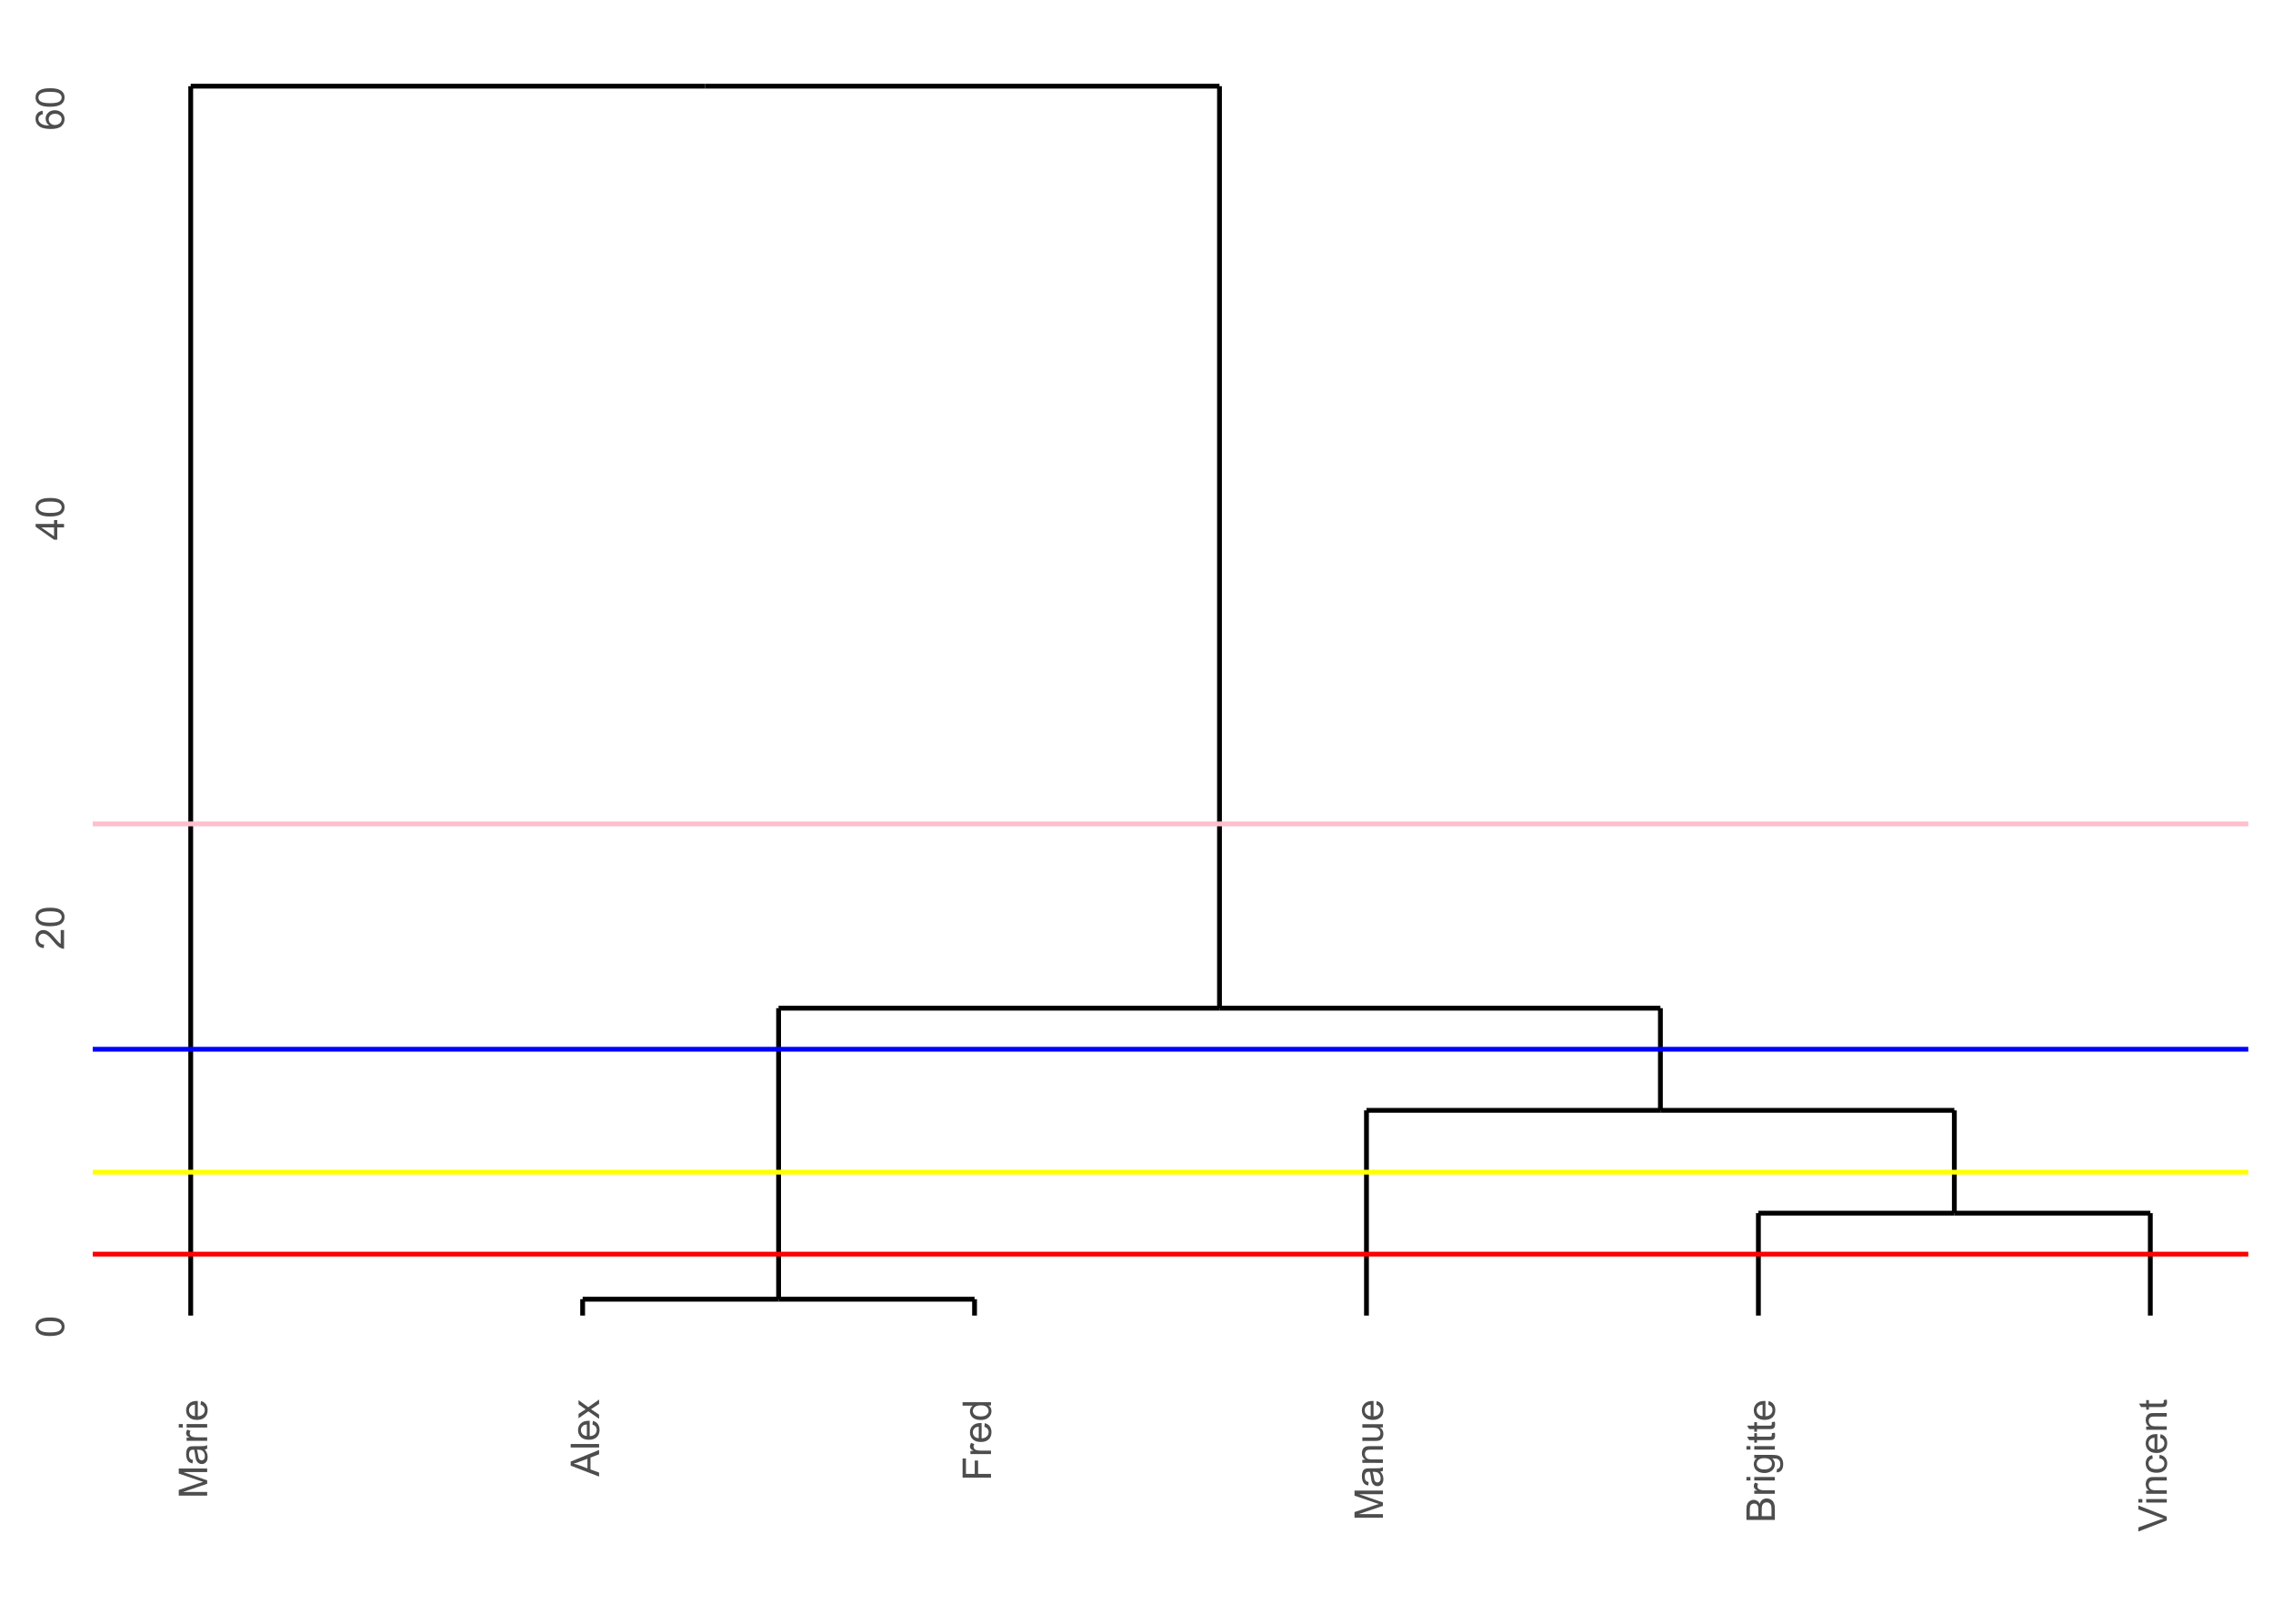
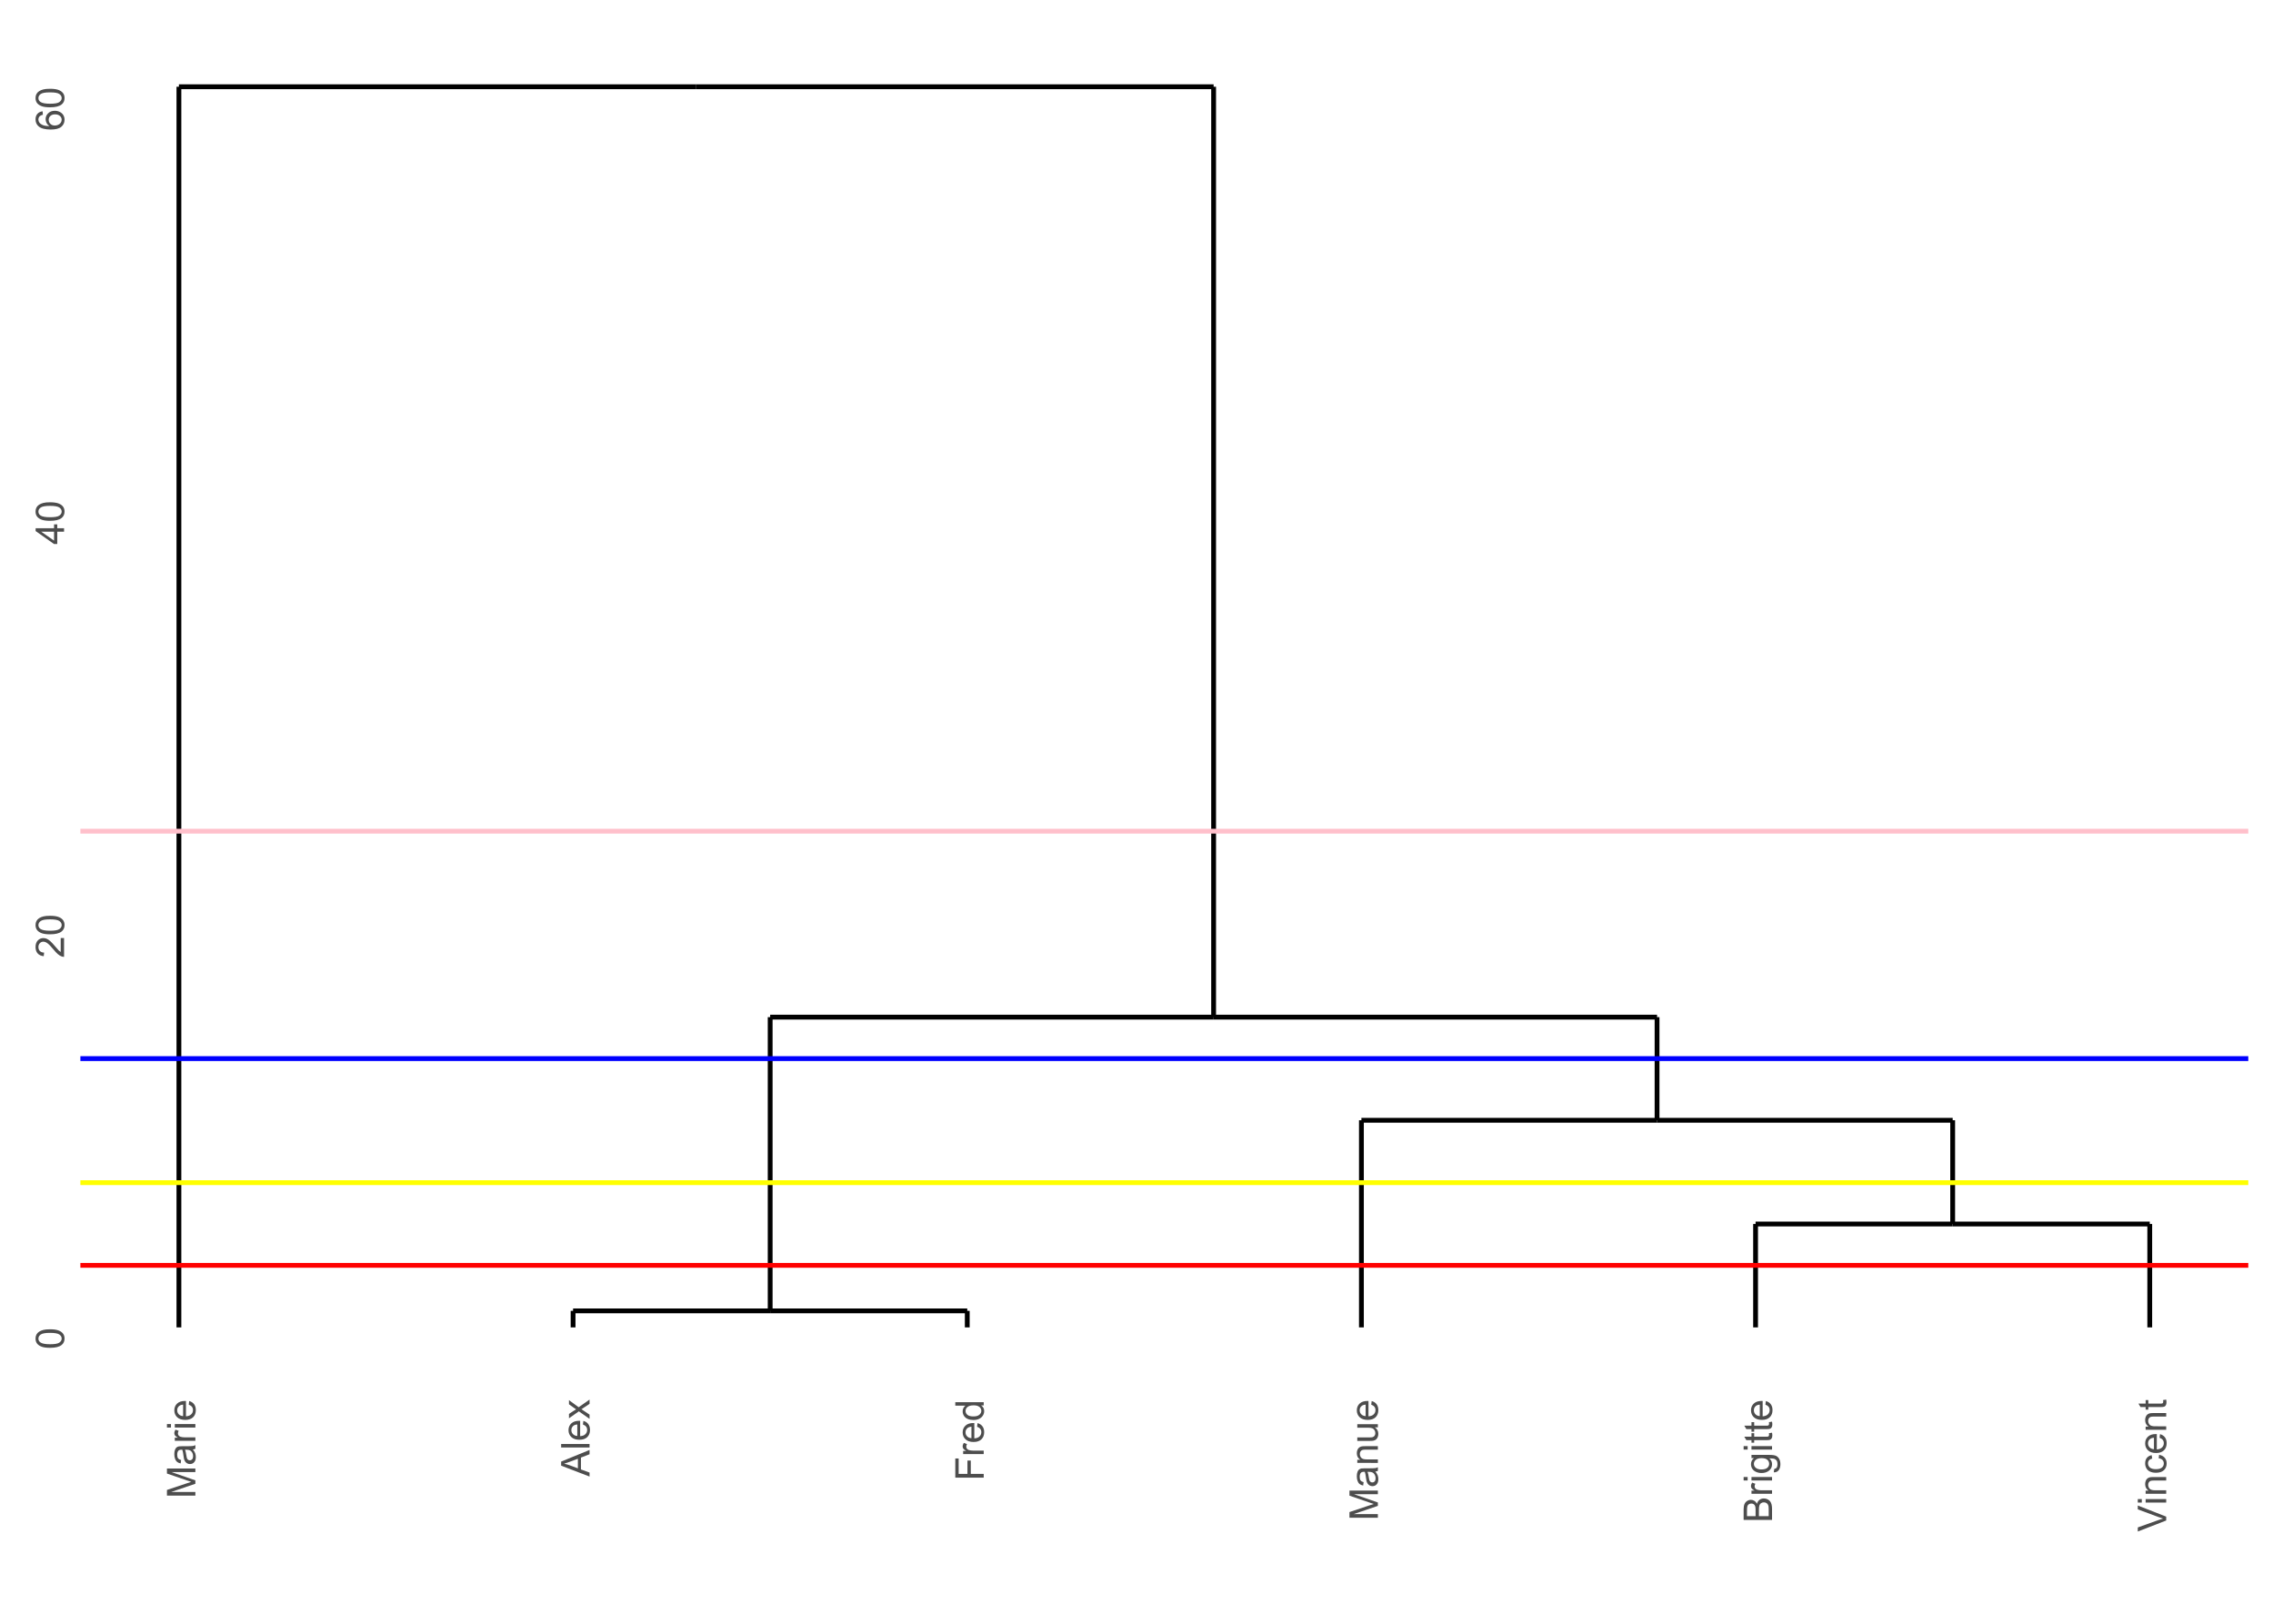
<svg xmlns="http://www.w3.org/2000/svg" xmlns:xlink="http://www.w3.org/1999/xlink" width="504" height="360" viewBox="0 0 504 360">
  <defs>
    <g>
      <g id="glyph-0-0">
        <path d="M -3.105 -0.367 C -3.852 -0.367 -4.449 -0.441 -4.906 -0.594 C -5.359 -0.75 -5.711 -0.977 -5.957 -1.277 C -6.203 -1.582 -6.324 -1.961 -6.324 -2.418 C -6.324 -2.758 -6.258 -3.055 -6.121 -3.309 C -5.984 -3.562 -5.789 -3.773 -5.531 -3.941 C -5.277 -4.105 -4.965 -4.238 -4.594 -4.332 C -4.227 -4.426 -3.73 -4.473 -3.105 -4.473 C -2.367 -4.473 -1.77 -4.398 -1.316 -4.246 C -0.863 -4.094 -0.512 -3.867 -0.266 -3.562 C -0.016 -3.262 0.109 -2.879 0.109 -2.418 C 0.109 -1.812 -0.109 -1.336 -0.547 -0.988 C -1.07 -0.574 -1.922 -0.367 -3.105 -0.367 M -3.105 -1.16 C -2.074 -1.16 -1.383 -1.281 -1.043 -1.523 C -0.699 -1.766 -0.527 -2.062 -0.527 -2.418 C -0.527 -2.773 -0.699 -3.074 -1.043 -3.316 C -1.387 -3.559 -2.074 -3.68 -3.105 -3.68 C -4.145 -3.68 -4.832 -3.559 -5.172 -3.316 C -5.516 -3.074 -5.684 -2.773 -5.684 -2.41 C -5.684 -2.055 -5.535 -1.773 -5.234 -1.559 C -4.852 -1.293 -4.141 -1.16 -3.105 -1.16 Z M -3.105 -1.16 " />
      </g>
      <g id="glyph-0-1">
        <path d="M -0.742 -4.43 L 0 -4.43 L 0 -0.266 C -0.188 -0.262 -0.367 -0.289 -0.539 -0.355 C -0.82 -0.461 -1.102 -0.633 -1.375 -0.867 C -1.648 -1.098 -1.969 -1.438 -2.328 -1.879 C -2.891 -2.562 -3.336 -3.023 -3.664 -3.266 C -3.992 -3.508 -4.301 -3.625 -4.594 -3.625 C -4.898 -3.625 -5.16 -3.516 -5.367 -3.297 C -5.578 -3.078 -5.684 -2.793 -5.684 -2.441 C -5.684 -2.066 -5.574 -1.77 -5.352 -1.547 C -5.125 -1.324 -4.816 -1.211 -4.422 -1.207 L -4.504 -0.414 C -5.098 -0.469 -5.547 -0.672 -5.859 -1.027 C -6.168 -1.383 -6.324 -1.859 -6.324 -2.457 C -6.324 -3.062 -6.156 -3.539 -5.824 -3.895 C -5.488 -4.246 -5.07 -4.422 -4.578 -4.422 C -4.324 -4.422 -4.078 -4.371 -3.832 -4.266 C -3.59 -4.164 -3.332 -3.992 -3.062 -3.754 C -2.793 -3.516 -2.426 -3.117 -1.953 -2.562 C -1.566 -2.098 -1.301 -1.801 -1.164 -1.668 C -1.023 -1.535 -0.883 -1.426 -0.742 -1.34 Z M -0.742 -4.43 " />
      </g>
      <g id="glyph-0-2">
        <path d="M 0 -2.844 L -1.508 -2.844 L -1.508 -0.113 L -2.219 -0.113 L -6.301 -2.988 L -6.301 -3.617 L -2.219 -3.617 L -2.219 -4.469 L -1.508 -4.469 L -1.508 -3.617 L 0 -3.617 L 0 -2.844 M -2.219 -2.844 L -5.059 -2.844 L -2.219 -0.871 Z M -2.219 -2.844 " />
      </g>
      <g id="glyph-0-3">
        <path d="M -4.758 -4.379 L -4.695 -3.609 C -5 -3.539 -5.219 -3.441 -5.359 -3.316 C -5.578 -3.109 -5.688 -2.852 -5.688 -2.543 C -5.688 -2.297 -5.621 -2.082 -5.484 -1.895 C -5.305 -1.652 -5.047 -1.461 -4.703 -1.32 C -4.363 -1.18 -3.879 -1.105 -3.25 -1.102 C -3.531 -1.285 -3.742 -1.516 -3.879 -1.785 C -4.016 -2.051 -4.086 -2.336 -4.086 -2.629 C -4.086 -3.145 -3.898 -3.586 -3.516 -3.945 C -3.137 -4.309 -2.648 -4.492 -2.047 -4.492 C -1.648 -4.492 -1.281 -4.406 -0.941 -4.234 C -0.605 -4.062 -0.344 -3.828 -0.164 -3.531 C 0.016 -3.234 0.109 -2.895 0.109 -2.52 C 0.109 -1.875 -0.129 -1.348 -0.605 -0.941 C -1.078 -0.535 -1.859 -0.332 -2.949 -0.332 C -4.164 -0.332 -5.051 -0.555 -5.602 -1.004 C -6.086 -1.398 -6.324 -1.926 -6.324 -2.59 C -6.324 -3.086 -6.188 -3.492 -5.91 -3.809 C -5.629 -4.125 -5.246 -4.316 -4.758 -4.379 M -2.039 -1.219 C -1.773 -1.219 -1.52 -1.277 -1.277 -1.391 C -1.031 -1.504 -0.848 -1.66 -0.719 -1.863 C -0.594 -2.066 -0.527 -2.281 -0.527 -2.504 C -0.527 -2.832 -0.66 -3.113 -0.922 -3.348 C -1.188 -3.582 -1.547 -3.699 -2 -3.699 C -2.434 -3.699 -2.777 -3.582 -3.027 -3.352 C -3.277 -3.121 -3.402 -2.828 -3.402 -2.477 C -3.402 -2.125 -3.277 -1.828 -3.027 -1.586 C -2.777 -1.344 -2.449 -1.219 -2.039 -1.219 Z M -2.039 -1.219 " />
      </g>
      <g id="glyph-0-4">
        <path d="M 0 -0.652 L -6.301 -0.652 L -6.301 -1.906 L -1.84 -3.398 C -1.422 -3.535 -1.113 -3.637 -0.906 -3.699 C -1.137 -3.77 -1.473 -3.883 -1.918 -4.035 L -6.301 -5.543 L -6.301 -6.664 L 0 -6.664 L 0 -5.859 L -5.273 -5.859 L 0 -4.031 L 0 -3.277 L -5.363 -1.457 L 0 -1.457 Z M 0 -0.652 " />
      </g>
      <g id="glyph-0-5">
        <path d="M -0.562 -3.559 C -0.32 -3.27 -0.148 -2.996 -0.047 -2.73 C 0.055 -2.465 0.102 -2.18 0.102 -1.879 C 0.102 -1.375 -0.02 -0.992 -0.266 -0.723 C -0.508 -0.453 -0.82 -0.316 -1.203 -0.316 C -1.426 -0.316 -1.629 -0.367 -1.816 -0.469 C -2 -0.57 -2.148 -0.707 -2.262 -0.871 C -2.371 -1.035 -2.457 -1.219 -2.516 -1.426 C -2.555 -1.578 -2.594 -1.809 -2.629 -2.113 C -2.703 -2.738 -2.793 -3.199 -2.895 -3.492 C -3.004 -3.496 -3.07 -3.496 -3.098 -3.496 C -3.414 -3.496 -3.637 -3.426 -3.766 -3.277 C -3.938 -3.082 -4.027 -2.789 -4.027 -2.398 C -4.027 -2.035 -3.961 -1.766 -3.836 -1.594 C -3.707 -1.418 -3.48 -1.289 -3.16 -1.207 L -3.262 -0.453 C -3.586 -0.52 -3.848 -0.633 -4.047 -0.789 C -4.246 -0.949 -4.398 -1.176 -4.504 -1.473 C -4.613 -1.773 -4.668 -2.117 -4.668 -2.508 C -4.668 -2.898 -4.621 -3.215 -4.527 -3.461 C -4.438 -3.703 -4.32 -3.883 -4.184 -3.996 C -4.043 -4.109 -3.867 -4.191 -3.656 -4.238 C -3.523 -4.262 -3.289 -4.273 -2.945 -4.273 L -1.914 -4.273 C -1.191 -4.273 -0.738 -4.293 -0.547 -4.324 C -0.355 -4.359 -0.176 -4.422 0 -4.52 L 0 -3.711 C -0.16 -3.633 -0.348 -3.582 -0.562 -3.559 M -2.289 -3.492 C -2.176 -3.211 -2.078 -2.793 -2 -2.23 C -1.953 -1.91 -1.902 -1.688 -1.844 -1.555 C -1.785 -1.422 -1.703 -1.32 -1.594 -1.25 C -1.48 -1.18 -1.359 -1.145 -1.227 -1.145 C -1.02 -1.145 -0.848 -1.223 -0.711 -1.379 C -0.57 -1.535 -0.504 -1.762 -0.504 -2.062 C -0.504 -2.359 -0.566 -2.625 -0.699 -2.859 C -0.828 -3.09 -1.008 -3.262 -1.234 -3.367 C -1.406 -3.453 -1.664 -3.492 -2.008 -3.492 Z M -2.289 -3.492 " />
      </g>
      <g id="glyph-0-6">
        <path d="M 0 -0.57 L -4.562 -0.57 L -4.562 -1.27 L -3.871 -1.27 C -4.195 -1.445 -4.41 -1.609 -4.512 -1.758 C -4.613 -1.91 -4.668 -2.074 -4.668 -2.258 C -4.668 -2.516 -4.582 -2.781 -4.418 -3.051 L -3.699 -2.785 C -3.812 -2.594 -3.867 -2.406 -3.867 -2.219 C -3.867 -2.047 -3.816 -1.895 -3.715 -1.762 C -3.613 -1.629 -3.473 -1.531 -3.293 -1.473 C -3.016 -1.387 -2.715 -1.344 -2.391 -1.344 L 0 -1.344 Z M 0 -0.57 " />
      </g>
      <g id="glyph-0-7">
        <path d="M -5.41 -0.586 L -6.301 -0.586 L -6.301 -1.359 L -5.41 -1.359 L -5.41 -0.586 M 0 -0.586 L -4.562 -0.586 L -4.562 -1.359 L 0 -1.359 Z M 0 -0.586 " />
      </g>
      <g id="glyph-0-8">
        <path d="M -1.469 -3.703 L -1.371 -4.504 C -0.902 -4.379 -0.543 -4.145 -0.285 -3.805 C -0.027 -3.461 0.102 -3.027 0.102 -2.496 C 0.102 -1.828 -0.102 -1.301 -0.512 -0.91 C -0.926 -0.52 -1.5 -0.324 -2.242 -0.324 C -3.012 -0.324 -3.605 -0.52 -4.031 -0.914 C -4.453 -1.312 -4.668 -1.824 -4.668 -2.453 C -4.668 -3.062 -4.457 -3.562 -4.043 -3.949 C -3.629 -4.336 -3.043 -4.527 -2.289 -4.527 C -2.246 -4.527 -2.176 -4.527 -2.082 -4.523 L -2.086 -1.121 C -1.582 -1.148 -1.199 -1.293 -0.934 -1.547 C -0.664 -1.801 -0.531 -2.121 -0.531 -2.5 C -0.531 -2.785 -0.605 -3.027 -0.758 -3.227 C -0.906 -3.426 -1.145 -3.586 -1.469 -3.703 M -2.719 -1.164 L -2.719 -3.711 C -3.105 -3.68 -3.391 -3.582 -3.582 -3.422 C -3.883 -3.176 -4.031 -2.855 -4.031 -2.461 C -4.031 -2.105 -3.91 -1.809 -3.676 -1.566 C -3.438 -1.324 -3.117 -1.191 -2.719 -1.164 Z M -2.719 -1.164 " />
      </g>
      <g id="glyph-0-9">
        <path d="M 0 0.012 L -6.301 -2.406 L -6.301 -3.305 L 0 -5.883 L 0 -4.934 L -1.906 -4.199 L -1.906 -1.562 L 0 -0.871 L 0 0.012 M -2.586 -1.805 L -2.586 -3.941 L -4.332 -3.281 C -4.859 -3.082 -5.297 -2.934 -5.637 -2.836 C -5.234 -2.754 -4.832 -2.645 -4.434 -2.496 Z M -2.586 -1.805 " />
      </g>
      <g id="glyph-0-10">
        <path d="M 0 -0.562 L -6.301 -0.562 L -6.301 -1.336 L 0 -1.336 Z M 0 -0.562 " />
      </g>
      <g id="glyph-0-11">
        <path d="M 0 -0.062 L -2.371 -1.73 L -4.562 -0.188 L -4.562 -1.156 L -3.492 -1.855 C -3.289 -1.988 -3.121 -2.094 -2.98 -2.176 C -3.172 -2.301 -3.34 -2.418 -3.484 -2.523 L -4.562 -3.293 L -4.562 -4.215 L -2.414 -2.637 L 0 -4.336 L 0 -3.387 L -1.418 -2.449 L -1.801 -2.199 L 0 -1 Z M 0 -0.062 " />
      </g>
      <g id="glyph-0-12">
        <path d="M 0 -0.723 L -6.301 -0.723 L -6.301 -4.973 L -5.555 -4.973 L -5.555 -1.555 L -3.605 -1.555 L -3.605 -4.512 L -2.863 -4.512 L -2.863 -1.555 L 0 -1.555 Z M 0 -0.723 " />
      </g>
      <g id="glyph-0-13">
        <path d="M 0 -3.539 L -0.574 -3.539 C -0.125 -3.25 0.102 -2.824 0.102 -2.266 C 0.102 -1.902 0.004 -1.566 -0.199 -1.262 C -0.398 -0.957 -0.68 -0.719 -1.039 -0.551 C -1.398 -0.383 -1.809 -0.301 -2.277 -0.301 C -2.734 -0.301 -3.145 -0.375 -3.516 -0.527 C -3.887 -0.68 -4.172 -0.906 -4.371 -1.211 C -4.566 -1.516 -4.668 -1.855 -4.668 -2.23 C -4.668 -2.504 -4.609 -2.75 -4.492 -2.965 C -4.375 -3.18 -4.227 -3.355 -4.039 -3.488 L -6.301 -3.488 L -6.301 -4.258 L 0 -4.258 L 0 -3.539 M -2.277 -1.098 C -1.691 -1.094 -1.258 -1.219 -0.969 -1.465 C -0.676 -1.711 -0.531 -2.004 -0.531 -2.336 C -0.531 -2.676 -0.672 -2.961 -0.949 -3.199 C -1.223 -3.434 -1.645 -3.555 -2.211 -3.555 C -2.836 -3.555 -3.297 -3.434 -3.59 -3.191 C -3.879 -2.953 -4.027 -2.656 -4.027 -2.305 C -4.027 -1.961 -3.887 -1.672 -3.605 -1.441 C -3.324 -1.211 -2.883 -1.094 -2.277 -1.098 Z M -2.277 -1.098 " />
      </g>
      <g id="glyph-0-14">
        <path d="M 0 -0.578 L -4.562 -0.582 L -4.562 -1.277 L -3.914 -1.277 C -4.414 -1.609 -4.668 -2.094 -4.668 -2.73 C -4.668 -3.004 -4.617 -3.258 -4.52 -3.488 C -4.418 -3.719 -4.289 -3.891 -4.129 -4.004 C -3.969 -4.121 -3.777 -4.199 -3.559 -4.246 C -3.414 -4.273 -3.164 -4.289 -2.805 -4.289 L 0 -4.289 L 0 -3.516 L -2.777 -3.516 C -3.09 -3.516 -3.328 -3.484 -3.484 -3.426 C -3.641 -3.363 -3.762 -3.258 -3.855 -3.105 C -3.949 -2.953 -3.996 -2.773 -3.996 -2.566 C -3.996 -2.234 -3.891 -1.953 -3.684 -1.711 C -3.473 -1.473 -3.078 -1.355 -2.492 -1.355 L 0 -1.352 Z M 0 -0.578 " />
      </g>
      <g id="glyph-0-15">
        <path d="M 0 -3.57 L -0.672 -3.57 C -0.156 -3.215 0.102 -2.734 0.102 -2.121 C 0.102 -1.852 0.051 -1.602 -0.051 -1.367 C -0.156 -1.137 -0.285 -0.961 -0.441 -0.848 C -0.598 -0.734 -0.789 -0.656 -1.016 -0.609 C -1.164 -0.578 -1.406 -0.562 -1.734 -0.562 L -4.562 -0.562 L -4.562 -1.336 L -2.031 -1.336 C -1.629 -1.336 -1.355 -1.352 -1.215 -1.383 C -1.012 -1.434 -0.852 -1.535 -0.738 -1.691 C -0.621 -1.852 -0.562 -2.047 -0.562 -2.277 C -0.562 -2.508 -0.621 -2.727 -0.742 -2.93 C -0.859 -3.133 -1.023 -3.277 -1.227 -3.363 C -1.43 -3.445 -1.73 -3.488 -2.117 -3.488 L -4.562 -3.488 L -4.562 -4.262 L 0 -4.262 Z M 0 -3.57 " />
      </g>
      <g id="glyph-0-16">
        <path d="M 0 -0.645 L -6.301 -0.645 L -6.301 -3.008 C -6.301 -3.488 -6.234 -3.875 -6.109 -4.164 C -5.98 -4.457 -5.785 -4.684 -5.52 -4.848 C -5.254 -5.016 -4.977 -5.098 -4.688 -5.098 C -4.418 -5.098 -4.164 -5.023 -3.926 -4.875 C -3.691 -4.73 -3.496 -4.512 -3.352 -4.215 C -3.238 -4.598 -3.051 -4.891 -2.781 -5.094 C -2.512 -5.297 -2.191 -5.402 -1.828 -5.402 C -1.531 -5.402 -1.258 -5.34 -1.004 -5.215 C -0.75 -5.09 -0.555 -4.938 -0.418 -4.754 C -0.277 -4.57 -0.176 -4.34 -0.105 -4.062 C -0.035 -3.785 0 -3.449 0 -3.047 L 0 -0.645 M -3.652 -1.477 L -3.652 -2.84 C -3.652 -3.211 -3.676 -3.477 -3.727 -3.637 C -3.789 -3.848 -3.895 -4.008 -4.039 -4.113 C -4.184 -4.223 -4.367 -4.273 -4.59 -4.273 C -4.797 -4.273 -4.98 -4.227 -5.141 -4.125 C -5.301 -4.023 -5.41 -3.883 -5.469 -3.695 C -5.527 -3.508 -5.555 -3.191 -5.555 -2.738 L -5.555 -1.477 L -3.652 -1.477 M -0.742 -1.477 L -0.742 -3.047 C -0.742 -3.316 -0.754 -3.504 -0.773 -3.613 C -0.809 -3.805 -0.863 -3.965 -0.945 -4.094 C -1.027 -4.223 -1.141 -4.328 -1.297 -4.414 C -1.449 -4.496 -1.625 -4.539 -1.828 -4.539 C -2.062 -4.539 -2.266 -4.477 -2.438 -4.355 C -2.613 -4.238 -2.734 -4.07 -2.805 -3.855 C -2.875 -3.645 -2.91 -3.336 -2.91 -2.934 L -2.91 -1.477 Z M -0.742 -1.477 " />
      </g>
      <g id="glyph-0-17">
        <path d="M 0.379 -0.438 L 0.488 -1.191 C 0.723 -1.223 0.891 -1.309 0.996 -1.453 C 1.141 -1.645 1.211 -1.906 1.211 -2.238 C 1.211 -2.598 1.141 -2.875 0.996 -3.066 C 0.855 -3.262 0.652 -3.395 0.395 -3.465 C 0.238 -3.504 -0.094 -3.523 -0.598 -3.52 C -0.199 -3.18 0 -2.762 0 -2.258 C 0 -1.629 -0.227 -1.145 -0.68 -0.801 C -1.133 -0.457 -1.676 -0.285 -2.309 -0.285 C -2.742 -0.285 -3.145 -0.363 -3.512 -0.52 C -3.879 -0.676 -4.164 -0.906 -4.367 -1.207 C -4.566 -1.504 -4.668 -1.855 -4.668 -2.262 C -4.668 -2.797 -4.449 -3.242 -4.012 -3.594 L -4.562 -3.594 L -4.562 -4.305 L -0.617 -4.305 C 0.09 -4.305 0.594 -4.234 0.891 -4.09 C 1.188 -3.945 1.422 -3.715 1.594 -3.402 C 1.766 -3.086 1.852 -2.703 1.852 -2.242 C 1.852 -1.699 1.73 -1.258 1.484 -0.922 C 1.238 -0.59 0.871 -0.426 0.379 -0.438 M -2.363 -1.078 C -1.766 -1.078 -1.328 -1.199 -1.055 -1.434 C -0.777 -1.672 -0.641 -1.973 -0.641 -2.328 C -0.641 -2.684 -0.777 -2.98 -1.051 -3.223 C -1.324 -3.465 -1.754 -3.582 -2.336 -3.582 C -2.895 -3.582 -3.316 -3.461 -3.602 -3.211 C -3.883 -2.965 -4.027 -2.664 -4.027 -2.316 C -4.027 -1.973 -3.887 -1.68 -3.605 -1.441 C -3.328 -1.199 -2.914 -1.078 -2.363 -1.078 Z M -2.363 -1.078 " />
      </g>
      <g id="glyph-0-18">
        <path d="M -0.691 -2.27 L -0.008 -2.379 C 0.039 -2.164 0.059 -1.969 0.059 -1.797 C 0.059 -1.516 0.016 -1.297 -0.074 -1.145 C -0.16 -0.988 -0.277 -0.879 -0.422 -0.816 C -0.566 -0.754 -0.871 -0.723 -1.336 -0.723 L -3.961 -0.723 L -3.961 -0.156 L -4.562 -0.156 L -4.562 -0.723 L -5.695 -0.723 L -6.156 -1.492 L -4.562 -1.492 L -4.562 -2.27 L -3.961 -2.27 L -3.961 -1.492 L -1.293 -1.492 C -1.074 -1.492 -0.93 -1.504 -0.867 -1.531 C -0.805 -1.559 -0.754 -1.602 -0.719 -1.664 C -0.68 -1.727 -0.66 -1.816 -0.66 -1.93 C -0.66 -2.016 -0.672 -2.129 -0.691 -2.27 Z M -0.691 -2.27 " />
      </g>
      <g id="glyph-0-19">
        <path d="M 0 -2.48 L -6.301 -0.039 L -6.301 -0.941 L -1.723 -2.578 C -1.355 -2.711 -1.012 -2.82 -0.691 -2.91 C -1.035 -3.008 -1.379 -3.121 -1.723 -3.25 L -6.301 -4.949 L -6.301 -5.801 L 0 -3.336 Z M 0 -2.48 " />
      </g>
      <g id="glyph-0-20">
        <path d="M -1.672 -3.559 L -1.574 -4.32 C -1.047 -4.234 -0.637 -4.023 -0.34 -3.68 C -0.047 -3.34 0.102 -2.918 0.102 -2.418 C 0.102 -1.793 -0.102 -1.293 -0.508 -0.914 C -0.918 -0.535 -1.504 -0.344 -2.266 -0.344 C -2.758 -0.344 -3.188 -0.426 -3.559 -0.59 C -3.926 -0.754 -4.203 -1 -4.391 -1.336 C -4.574 -1.668 -4.668 -2.031 -4.668 -2.422 C -4.668 -2.918 -4.543 -3.324 -4.289 -3.641 C -4.039 -3.953 -3.684 -4.156 -3.223 -4.246 L -3.105 -3.492 C -3.414 -3.422 -3.645 -3.297 -3.797 -3.113 C -3.953 -2.93 -4.031 -2.711 -4.031 -2.453 C -4.031 -2.062 -3.891 -1.746 -3.613 -1.504 C -3.332 -1.262 -2.891 -1.141 -2.285 -1.141 C -1.672 -1.141 -1.227 -1.258 -0.949 -1.492 C -0.672 -1.727 -0.531 -2.031 -0.531 -2.41 C -0.531 -2.715 -0.625 -2.969 -0.812 -3.172 C -1 -3.375 -1.285 -3.504 -1.672 -3.559 Z M -1.672 -3.559 " />
      </g>
    </g>
    <clipPath id="clip-0">
-       <path clip-rule="nonzero" d="M 20.562 277 L 498.52 277 L 498.52 279 L 20.562 279 Z M 20.562 277 " />
+       <path clip-rule="nonzero" d="M 17.824 280 L 498.523 280 L 498.523 282 L 17.824 282 Z M 17.824 280 " />
    </clipPath>
    <clipPath id="clip-1">
-       <path clip-rule="nonzero" d="M 20.562 259 L 498.52 259 L 498.52 261 L 20.562 261 Z M 20.562 259 " />
+       <path clip-rule="nonzero" d="M 17.824 261 L 498.523 261 L 498.523 263 L 17.824 263 Z M 17.824 261 " />
    </clipPath>
    <clipPath id="clip-2">
-       <path clip-rule="nonzero" d="M 20.562 232 L 498.52 232 L 498.52 234 L 20.562 234 Z M 20.562 232 " />
+       <path clip-rule="nonzero" d="M 17.824 234 L 498.523 234 L 498.523 236 L 17.824 236 Z M 17.824 234 " />
    </clipPath>
    <clipPath id="clip-3">
-       <path clip-rule="nonzero" d="M 20.562 182 L 498.52 182 L 498.52 184 L 20.562 184 Z M 20.562 182 " />
+       <path clip-rule="nonzero" d="M 17.824 183 L 498.523 183 L 498.523 185 L 17.824 185 Z M 17.824 183 " />
    </clipPath>
  </defs>
  <rect x="-50.4" y="-36" width="604.8" height="432" fill="rgb(100%, 100%, 100%)" fill-opacity="1" />
  <rect x="-50.4" y="-36" width="604.8" height="432" fill="rgb(100%, 100%, 100%)" fill-opacity="1" />
  <path fill="none" stroke-width="1.067" stroke-linecap="round" stroke-linejoin="round" stroke="rgb(100%, 100%, 100%)" stroke-opacity="1" stroke-miterlimit="10" d="M 0 360 L 504 360 L 504 0 L 0 0 Z M 0 360 " />
-   <path fill="none" stroke-width="1.067" stroke-linecap="butt" stroke-linejoin="round" stroke="rgb(0%, 0%, 0%)" stroke-opacity="1" stroke-miterlimit="10" d="M 156.348 19.109 L 42.289 19.109 " />
-   <path fill="none" stroke-width="1.067" stroke-linecap="butt" stroke-linejoin="round" stroke="rgb(0%, 0%, 0%)" stroke-opacity="1" stroke-miterlimit="10" d="M 42.289 19.109 L 42.289 291.68 " />
-   <path fill="none" stroke-width="1.067" stroke-linecap="butt" stroke-linejoin="round" stroke="rgb(0%, 0%, 0%)" stroke-opacity="1" stroke-miterlimit="10" d="M 156.348 19.109 L 270.402 19.109 " />
-   <path fill="none" stroke-width="1.067" stroke-linecap="butt" stroke-linejoin="round" stroke="rgb(0%, 0%, 0%)" stroke-opacity="1" stroke-miterlimit="10" d="M 270.402 19.109 L 270.402 223.52 " />
-   <path fill="none" stroke-width="1.067" stroke-linecap="butt" stroke-linejoin="round" stroke="rgb(0%, 0%, 0%)" stroke-opacity="1" stroke-miterlimit="10" d="M 270.402 223.52 L 172.641 223.52 " />
-   <path fill="none" stroke-width="1.067" stroke-linecap="butt" stroke-linejoin="round" stroke="rgb(0%, 0%, 0%)" stroke-opacity="1" stroke-miterlimit="10" d="M 172.641 223.52 L 172.641 288.047 " />
-   <path fill="none" stroke-width="1.067" stroke-linecap="butt" stroke-linejoin="round" stroke="rgb(0%, 0%, 0%)" stroke-opacity="1" stroke-miterlimit="10" d="M 270.402 223.52 L 368.168 223.52 " />
-   <path fill="none" stroke-width="1.067" stroke-linecap="butt" stroke-linejoin="round" stroke="rgb(0%, 0%, 0%)" stroke-opacity="1" stroke-miterlimit="10" d="M 368.168 223.52 L 368.168 246.176 " />
-   <path fill="none" stroke-width="1.067" stroke-linecap="butt" stroke-linejoin="round" stroke="rgb(0%, 0%, 0%)" stroke-opacity="1" stroke-miterlimit="10" d="M 172.641 288.047 L 129.188 288.047 " />
-   <path fill="none" stroke-width="1.067" stroke-linecap="butt" stroke-linejoin="round" stroke="rgb(0%, 0%, 0%)" stroke-opacity="1" stroke-miterlimit="10" d="M 129.188 288.047 L 129.188 291.68 " />
-   <path fill="none" stroke-width="1.067" stroke-linecap="butt" stroke-linejoin="round" stroke="rgb(0%, 0%, 0%)" stroke-opacity="1" stroke-miterlimit="10" d="M 172.641 288.047 L 216.09 288.047 " />
-   <path fill="none" stroke-width="1.067" stroke-linecap="butt" stroke-linejoin="round" stroke="rgb(0%, 0%, 0%)" stroke-opacity="1" stroke-miterlimit="10" d="M 216.09 288.047 L 216.09 291.68 " />
-   <path fill="none" stroke-width="1.067" stroke-linecap="butt" stroke-linejoin="round" stroke="rgb(0%, 0%, 0%)" stroke-opacity="1" stroke-miterlimit="10" d="M 368.168 246.176 L 302.992 246.176 " />
-   <path fill="none" stroke-width="1.067" stroke-linecap="butt" stroke-linejoin="round" stroke="rgb(0%, 0%, 0%)" stroke-opacity="1" stroke-miterlimit="10" d="M 302.992 246.176 L 302.992 291.68 " />
-   <path fill="none" stroke-width="1.067" stroke-linecap="butt" stroke-linejoin="round" stroke="rgb(0%, 0%, 0%)" stroke-opacity="1" stroke-miterlimit="10" d="M 368.168 246.176 L 433.344 246.176 " />
-   <path fill="none" stroke-width="1.067" stroke-linecap="butt" stroke-linejoin="round" stroke="rgb(0%, 0%, 0%)" stroke-opacity="1" stroke-miterlimit="10" d="M 433.344 246.176 L 433.344 268.965 " />
-   <path fill="none" stroke-width="1.067" stroke-linecap="butt" stroke-linejoin="round" stroke="rgb(0%, 0%, 0%)" stroke-opacity="1" stroke-miterlimit="10" d="M 433.344 268.965 L 389.895 268.965 " />
-   <path fill="none" stroke-width="1.067" stroke-linecap="butt" stroke-linejoin="round" stroke="rgb(0%, 0%, 0%)" stroke-opacity="1" stroke-miterlimit="10" d="M 389.895 268.965 L 389.895 291.68 " />
-   <path fill="none" stroke-width="1.067" stroke-linecap="butt" stroke-linejoin="round" stroke="rgb(0%, 0%, 0%)" stroke-opacity="1" stroke-miterlimit="10" d="M 433.344 268.965 L 476.797 268.965 " />
-   <path fill="none" stroke-width="1.067" stroke-linecap="butt" stroke-linejoin="round" stroke="rgb(0%, 0%, 0%)" stroke-opacity="1" stroke-miterlimit="10" d="M 476.797 268.965 L 476.797 291.68 " />
+   <path fill="none" stroke-width="1.067" stroke-linecap="butt" stroke-linejoin="round" stroke="rgb(0%, 0%, 0%)" stroke-opacity="1" stroke-miterlimit="10" d="M 154.383 19.234 L 39.672 19.234 " />
+   <path fill="none" stroke-width="1.067" stroke-linecap="butt" stroke-linejoin="round" stroke="rgb(0%, 0%, 0%)" stroke-opacity="1" stroke-miterlimit="10" d="M 39.672 19.234 L 39.672 294.297 " />
+   <path fill="none" stroke-width="1.067" stroke-linecap="butt" stroke-linejoin="round" stroke="rgb(0%, 0%, 0%)" stroke-opacity="1" stroke-miterlimit="10" d="M 154.383 19.234 L 269.098 19.234 " />
+   <path fill="none" stroke-width="1.067" stroke-linecap="butt" stroke-linejoin="round" stroke="rgb(0%, 0%, 0%)" stroke-opacity="1" stroke-miterlimit="10" d="M 269.098 19.234 L 269.098 225.512 " />
+   <path fill="none" stroke-width="1.067" stroke-linecap="butt" stroke-linejoin="round" stroke="rgb(0%, 0%, 0%)" stroke-opacity="1" stroke-miterlimit="10" d="M 269.098 225.512 L 170.773 225.512 " />
+   <path fill="none" stroke-width="1.067" stroke-linecap="butt" stroke-linejoin="round" stroke="rgb(0%, 0%, 0%)" stroke-opacity="1" stroke-miterlimit="10" d="M 170.773 225.512 L 170.773 290.629 " />
+   <path fill="none" stroke-width="1.067" stroke-linecap="butt" stroke-linejoin="round" stroke="rgb(0%, 0%, 0%)" stroke-opacity="1" stroke-miterlimit="10" d="M 269.098 225.512 L 367.422 225.512 " />
+   <path fill="none" stroke-width="1.067" stroke-linecap="butt" stroke-linejoin="round" stroke="rgb(0%, 0%, 0%)" stroke-opacity="1" stroke-miterlimit="10" d="M 367.422 225.512 L 367.422 248.375 " />
+   <path fill="none" stroke-width="1.067" stroke-linecap="butt" stroke-linejoin="round" stroke="rgb(0%, 0%, 0%)" stroke-opacity="1" stroke-miterlimit="10" d="M 170.773 290.629 L 127.07 290.629 " />
+   <path fill="none" stroke-width="1.067" stroke-linecap="butt" stroke-linejoin="round" stroke="rgb(0%, 0%, 0%)" stroke-opacity="1" stroke-miterlimit="10" d="M 127.07 290.629 L 127.07 294.297 " />
+   <path fill="none" stroke-width="1.067" stroke-linecap="butt" stroke-linejoin="round" stroke="rgb(0%, 0%, 0%)" stroke-opacity="1" stroke-miterlimit="10" d="M 170.773 290.629 L 214.473 290.629 " />
+   <path fill="none" stroke-width="1.067" stroke-linecap="butt" stroke-linejoin="round" stroke="rgb(0%, 0%, 0%)" stroke-opacity="1" stroke-miterlimit="10" d="M 214.473 290.629 L 214.473 294.297 " />
+   <path fill="none" stroke-width="1.067" stroke-linecap="butt" stroke-linejoin="round" stroke="rgb(0%, 0%, 0%)" stroke-opacity="1" stroke-miterlimit="10" d="M 367.422 248.375 L 301.871 248.375 " />
+   <path fill="none" stroke-width="1.067" stroke-linecap="butt" stroke-linejoin="round" stroke="rgb(0%, 0%, 0%)" stroke-opacity="1" stroke-miterlimit="10" d="M 301.871 248.375 L 301.871 294.297 " />
+   <path fill="none" stroke-width="1.067" stroke-linecap="butt" stroke-linejoin="round" stroke="rgb(0%, 0%, 0%)" stroke-opacity="1" stroke-miterlimit="10" d="M 367.422 248.375 L 432.973 248.375 " />
+   <path fill="none" stroke-width="1.067" stroke-linecap="butt" stroke-linejoin="round" stroke="rgb(0%, 0%, 0%)" stroke-opacity="1" stroke-miterlimit="10" d="M 432.973 248.375 L 432.973 271.371 " />
+   <path fill="none" stroke-width="1.067" stroke-linecap="butt" stroke-linejoin="round" stroke="rgb(0%, 0%, 0%)" stroke-opacity="1" stroke-miterlimit="10" d="M 432.973 271.371 L 389.27 271.371 " />
+   <path fill="none" stroke-width="1.067" stroke-linecap="butt" stroke-linejoin="round" stroke="rgb(0%, 0%, 0%)" stroke-opacity="1" stroke-miterlimit="10" d="M 389.27 271.371 L 389.27 294.297 " />
+   <path fill="none" stroke-width="1.067" stroke-linecap="butt" stroke-linejoin="round" stroke="rgb(0%, 0%, 0%)" stroke-opacity="1" stroke-miterlimit="10" d="M 432.973 271.371 L 476.672 271.371 " />
+   <path fill="none" stroke-width="1.067" stroke-linecap="butt" stroke-linejoin="round" stroke="rgb(0%, 0%, 0%)" stroke-opacity="1" stroke-miterlimit="10" d="M 476.672 271.371 L 476.672 294.297 " />
  <g clip-path="url(#clip-0)">
-     <path fill="none" stroke-width="1.067" stroke-linecap="butt" stroke-linejoin="round" stroke="rgb(100%, 0%, 0%)" stroke-opacity="1" stroke-miterlimit="10" d="M 20.562 278.055 L 498.52 278.055 " />
+     <path fill="none" stroke-width="1.067" stroke-linecap="butt" stroke-linejoin="round" stroke="rgb(100%, 0%, 0%)" stroke-opacity="1" stroke-miterlimit="10" d="M 17.824 280.543 L 498.52 280.543 " />
  </g>
  <g clip-path="url(#clip-1)">
-     <path fill="none" stroke-width="1.067" stroke-linecap="butt" stroke-linejoin="round" stroke="rgb(100%, 100%, 0%)" stroke-opacity="1" stroke-miterlimit="10" d="M 20.562 259.883 L 498.52 259.883 " />
+     <path fill="none" stroke-width="1.067" stroke-linecap="butt" stroke-linejoin="round" stroke="rgb(100%, 100%, 0%)" stroke-opacity="1" stroke-miterlimit="10" d="M 17.824 262.207 L 498.52 262.207 " />
  </g>
  <g clip-path="url(#clip-2)">
-     <path fill="none" stroke-width="1.067" stroke-linecap="butt" stroke-linejoin="round" stroke="rgb(0%, 0%, 100%)" stroke-opacity="1" stroke-miterlimit="10" d="M 20.562 232.629 L 498.52 232.629 " />
+     <path fill="none" stroke-width="1.067" stroke-linecap="butt" stroke-linejoin="round" stroke="rgb(0%, 0%, 100%)" stroke-opacity="1" stroke-miterlimit="10" d="M 17.824 234.703 L 498.52 234.703 " />
  </g>
  <g clip-path="url(#clip-3)">
-     <path fill="none" stroke-width="1.067" stroke-linecap="butt" stroke-linejoin="round" stroke="rgb(100%, 75.294%, 79.608%)" stroke-opacity="1" stroke-miterlimit="10" d="M 20.562 182.664 L 498.52 182.664 " />
+     <path fill="none" stroke-width="1.067" stroke-linecap="butt" stroke-linejoin="round" stroke="rgb(100%, 75.294%, 79.608%)" stroke-opacity="1" stroke-miterlimit="10" d="M 17.824 184.281 L 498.52 184.281 " />
  </g>
  <g fill="rgb(30.196%, 30.196%, 30.196%)" fill-opacity="1">
-     <use xlink:href="#glyph-0-0" x="14.203" y="296.574" />
+     <use xlink:href="#glyph-0-0" x="14.203" y="299.191" />
  </g>
  <g fill="rgb(30.196%, 30.196%, 30.196%)" fill-opacity="1">
-     <use xlink:href="#glyph-0-1" x="14.203" y="210.621" />
-     <use xlink:href="#glyph-0-0" x="14.203" y="205.727" />
+     <use xlink:href="#glyph-0-1" x="14.203" y="212.406" />
+     <use xlink:href="#glyph-0-0" x="14.203" y="207.512" />
  </g>
  <g fill="rgb(30.196%, 30.196%, 30.196%)" fill-opacity="1">
-     <use xlink:href="#glyph-0-2" x="14.203" y="119.773" />
-     <use xlink:href="#glyph-0-0" x="14.203" y="114.879" />
+     <use xlink:href="#glyph-0-2" x="14.203" y="120.73" />
+     <use xlink:href="#glyph-0-0" x="14.203" y="115.836" />
  </g>
  <g fill="rgb(30.196%, 30.196%, 30.196%)" fill-opacity="1">
-     <use xlink:href="#glyph-0-3" x="14.203" y="28.93" />
-     <use xlink:href="#glyph-0-0" x="14.203" y="24.036" />
+     <use xlink:href="#glyph-0-3" x="14.203" y="29.051" />
+     <use xlink:href="#glyph-0-0" x="14.203" y="24.157" />
  </g>
  <g fill="rgb(30.196%, 30.196%, 30.196%)" fill-opacity="1">
-     <use xlink:href="#glyph-0-4" x="45.938" y="332.242" />
-     <use xlink:href="#glyph-0-5" x="45.938" y="324.912" />
-     <use xlink:href="#glyph-0-6" x="45.938" y="320.018" />
-     <use xlink:href="#glyph-0-7" x="45.938" y="317.087" />
-     <use xlink:href="#glyph-0-8" x="45.938" y="315.132" />
+     <use xlink:href="#glyph-0-4" x="43.32" y="332.242" />
+     <use xlink:href="#glyph-0-5" x="43.32" y="324.912" />
+     <use xlink:href="#glyph-0-6" x="43.32" y="320.018" />
+     <use xlink:href="#glyph-0-7" x="43.32" y="317.087" />
+     <use xlink:href="#glyph-0-8" x="43.32" y="315.132" />
  </g>
  <g fill="rgb(30.196%, 30.196%, 30.196%)" fill-opacity="1">
-     <use xlink:href="#glyph-0-9" x="132.84" y="327.355" />
-     <use xlink:href="#glyph-0-10" x="132.84" y="321.486" />
-     <use xlink:href="#glyph-0-8" x="132.84" y="319.531" />
-     <use xlink:href="#glyph-0-11" x="132.84" y="314.637" />
+     <use xlink:href="#glyph-0-9" x="130.723" y="327.355" />
+     <use xlink:href="#glyph-0-10" x="130.723" y="321.486" />
+     <use xlink:href="#glyph-0-8" x="130.723" y="319.531" />
+     <use xlink:href="#glyph-0-11" x="130.723" y="314.637" />
  </g>
  <g fill="rgb(30.196%, 30.196%, 30.196%)" fill-opacity="1">
-     <use xlink:href="#glyph-0-12" x="219.738" y="328.332" />
-     <use xlink:href="#glyph-0-6" x="219.738" y="322.957" />
-     <use xlink:href="#glyph-0-8" x="219.738" y="320.026" />
-     <use xlink:href="#glyph-0-13" x="219.738" y="315.132" />
+     <use xlink:href="#glyph-0-12" x="218.121" y="328.332" />
+     <use xlink:href="#glyph-0-6" x="218.121" y="322.957" />
+     <use xlink:href="#glyph-0-8" x="218.121" y="320.026" />
+     <use xlink:href="#glyph-0-13" x="218.121" y="315.132" />
  </g>
  <g fill="rgb(30.196%, 30.196%, 30.196%)" fill-opacity="1">
-     <use xlink:href="#glyph-0-4" x="306.641" y="337.145" />
-     <use xlink:href="#glyph-0-5" x="306.641" y="329.814" />
-     <use xlink:href="#glyph-0-14" x="306.641" y="324.92" />
-     <use xlink:href="#glyph-0-15" x="306.641" y="320.026" />
-     <use xlink:href="#glyph-0-8" x="306.641" y="315.132" />
+     <use xlink:href="#glyph-0-4" x="305.52" y="337.145" />
+     <use xlink:href="#glyph-0-5" x="305.52" y="329.814" />
+     <use xlink:href="#glyph-0-14" x="305.52" y="324.92" />
+     <use xlink:href="#glyph-0-15" x="305.52" y="320.026" />
+     <use xlink:href="#glyph-0-8" x="305.52" y="315.132" />
  </g>
  <g fill="rgb(30.196%, 30.196%, 30.196%)" fill-opacity="1">
-     <use xlink:href="#glyph-0-16" x="393.543" y="337.625" />
-     <use xlink:href="#glyph-0-6" x="393.543" y="331.755" />
-     <use xlink:href="#glyph-0-7" x="393.543" y="328.825" />
-     <use xlink:href="#glyph-0-17" x="393.543" y="326.87" />
-     <use xlink:href="#glyph-0-7" x="393.543" y="321.976" />
-     <use xlink:href="#glyph-0-18" x="393.543" y="320.021" />
-     <use xlink:href="#glyph-0-18" x="393.543" y="317.576" />
-     <use xlink:href="#glyph-0-8" x="393.543" y="315.131" />
+     <use xlink:href="#glyph-0-16" x="392.922" y="337.625" />
+     <use xlink:href="#glyph-0-6" x="392.922" y="331.755" />
+     <use xlink:href="#glyph-0-7" x="392.922" y="328.825" />
+     <use xlink:href="#glyph-0-17" x="392.922" y="326.87" />
+     <use xlink:href="#glyph-0-7" x="392.922" y="321.976" />
+     <use xlink:href="#glyph-0-18" x="392.922" y="320.021" />
+     <use xlink:href="#glyph-0-18" x="392.922" y="317.576" />
+     <use xlink:href="#glyph-0-8" x="392.922" y="315.131" />
  </g>
  <g fill="rgb(30.196%, 30.196%, 30.196%)" fill-opacity="1">
-     <use xlink:href="#glyph-0-19" x="480.445" y="339.59" />
-     <use xlink:href="#glyph-0-7" x="480.445" y="333.72" />
-     <use xlink:href="#glyph-0-14" x="480.445" y="331.765" />
-     <use xlink:href="#glyph-0-20" x="480.445" y="326.871" />
-     <use xlink:href="#glyph-0-8" x="480.445" y="322.471" />
-     <use xlink:href="#glyph-0-14" x="480.445" y="317.577" />
-     <use xlink:href="#glyph-0-18" x="480.445" y="312.683" />
+     <use xlink:href="#glyph-0-19" x="480.32" y="339.59" />
+     <use xlink:href="#glyph-0-7" x="480.32" y="333.72" />
+     <use xlink:href="#glyph-0-14" x="480.32" y="331.765" />
+     <use xlink:href="#glyph-0-20" x="480.32" y="326.871" />
+     <use xlink:href="#glyph-0-8" x="480.32" y="322.471" />
+     <use xlink:href="#glyph-0-14" x="480.32" y="317.577" />
+     <use xlink:href="#glyph-0-18" x="480.32" y="312.683" />
  </g>
</svg>
